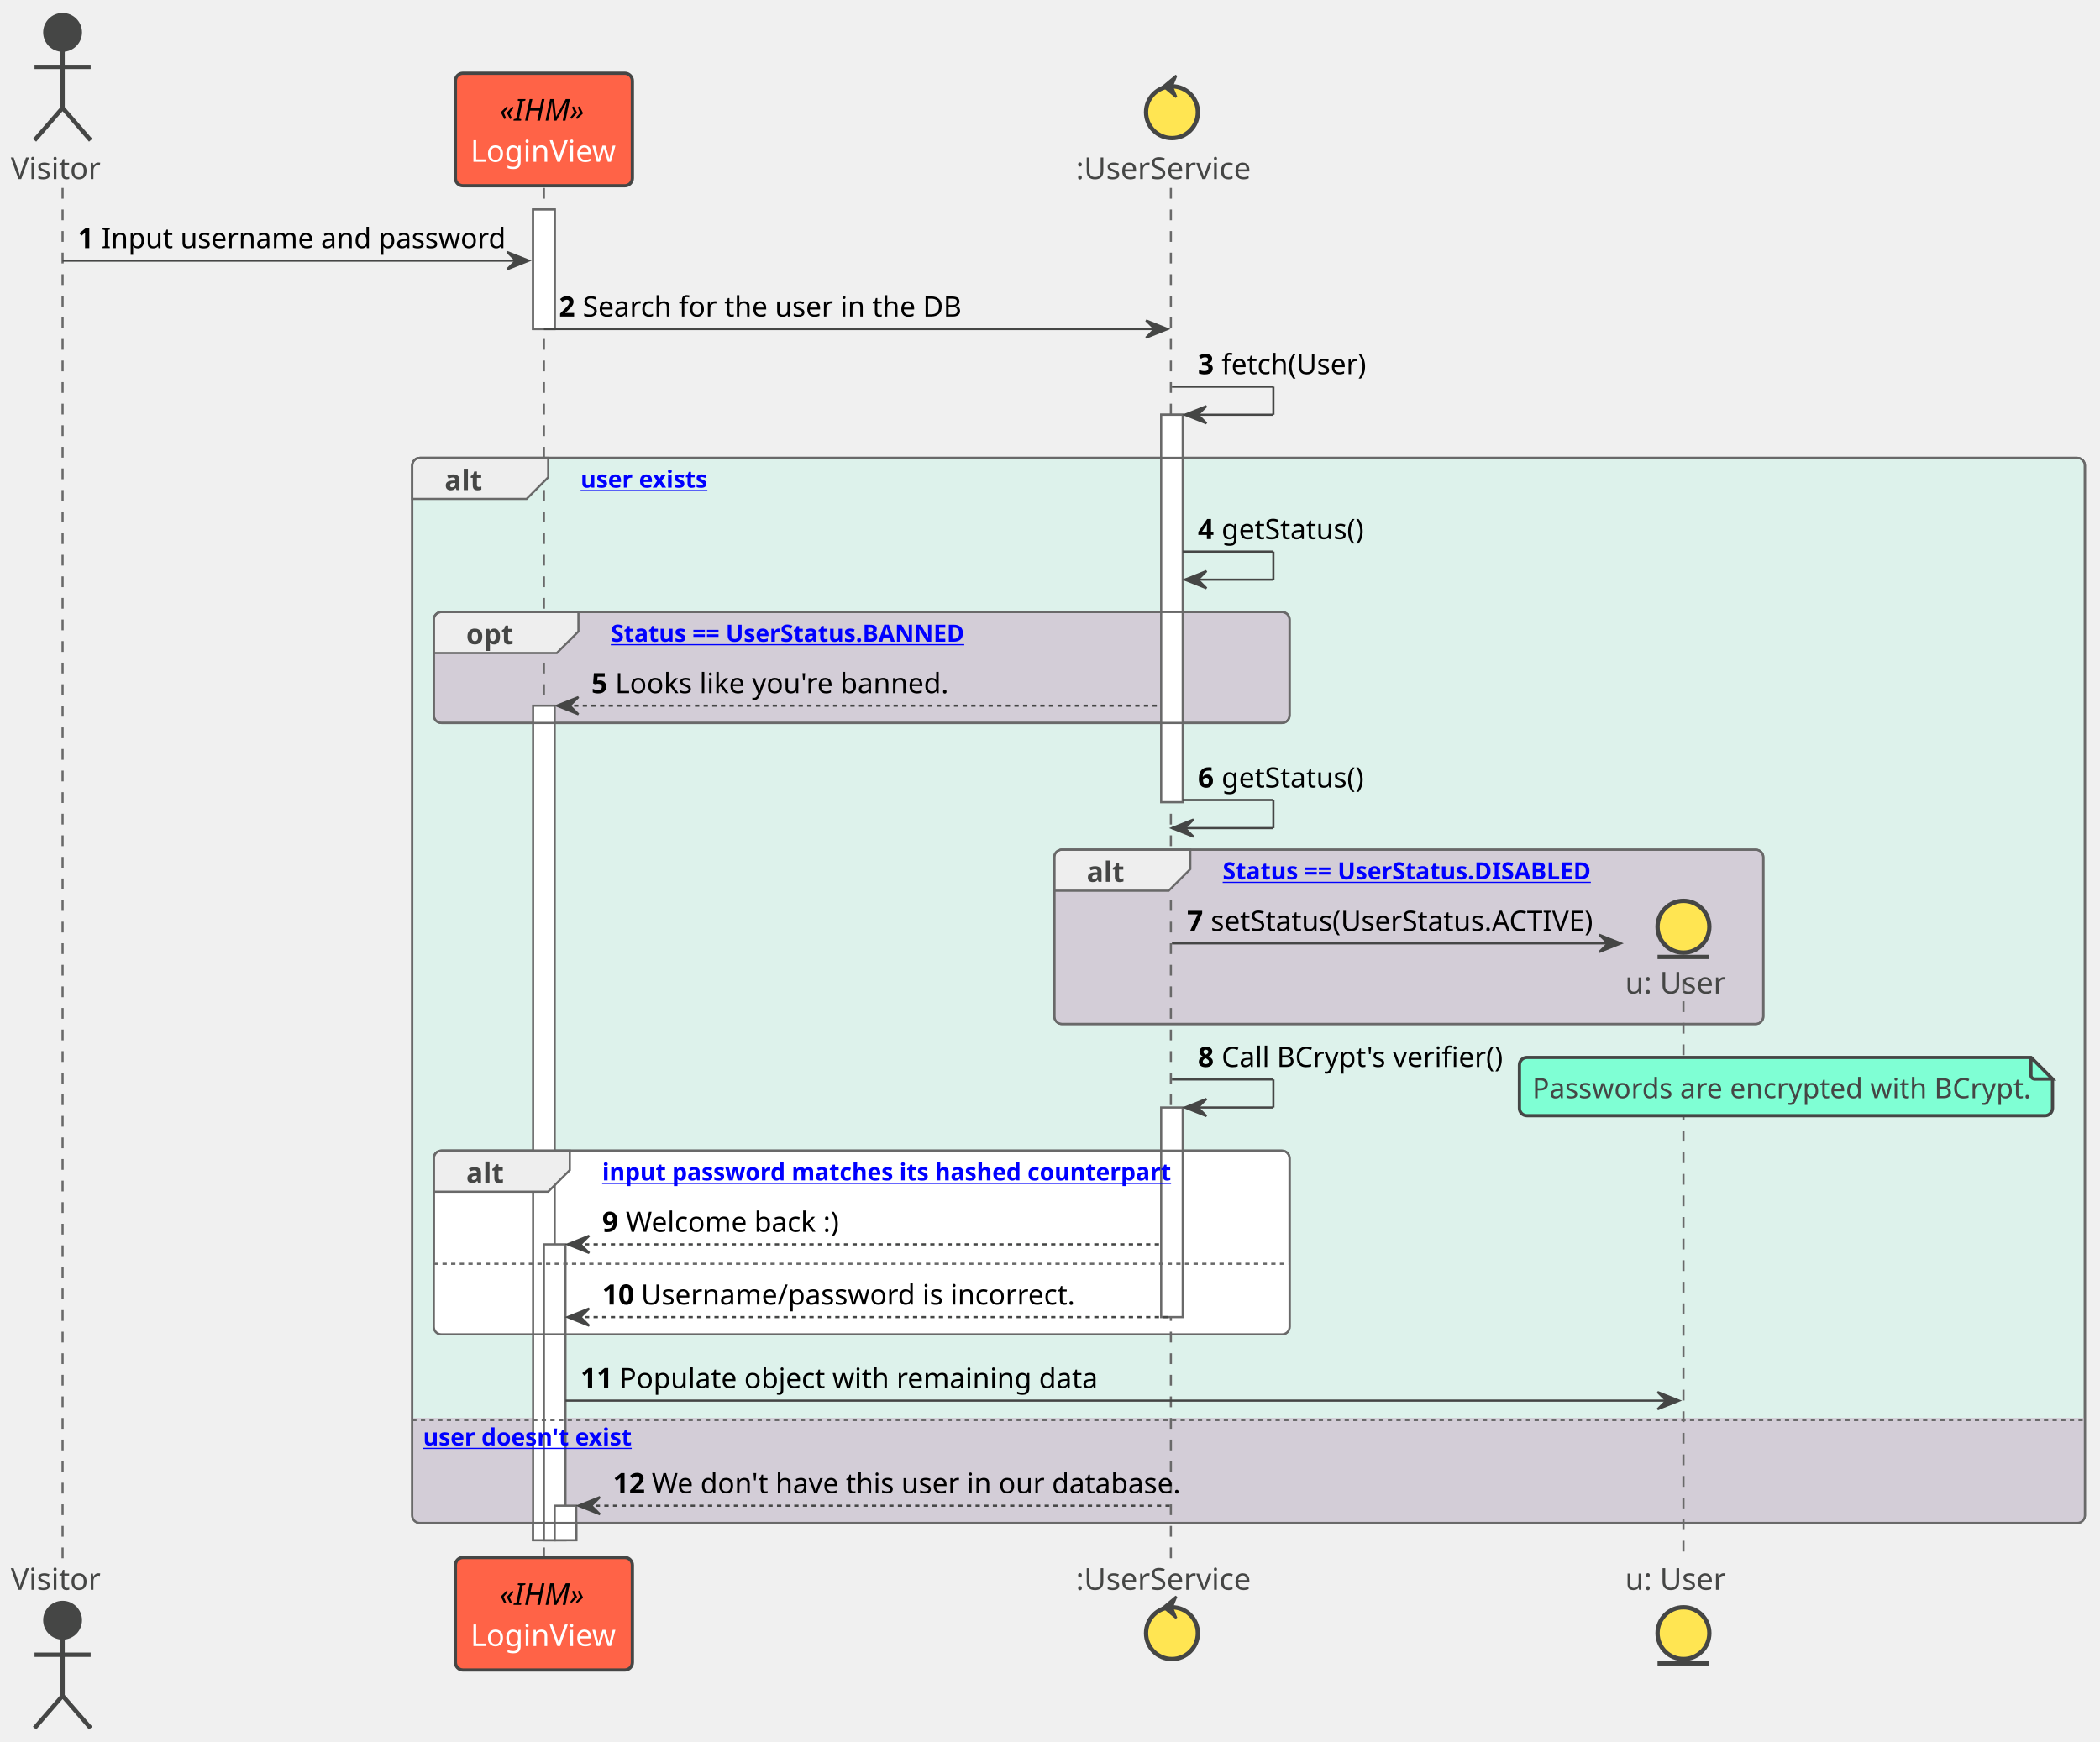
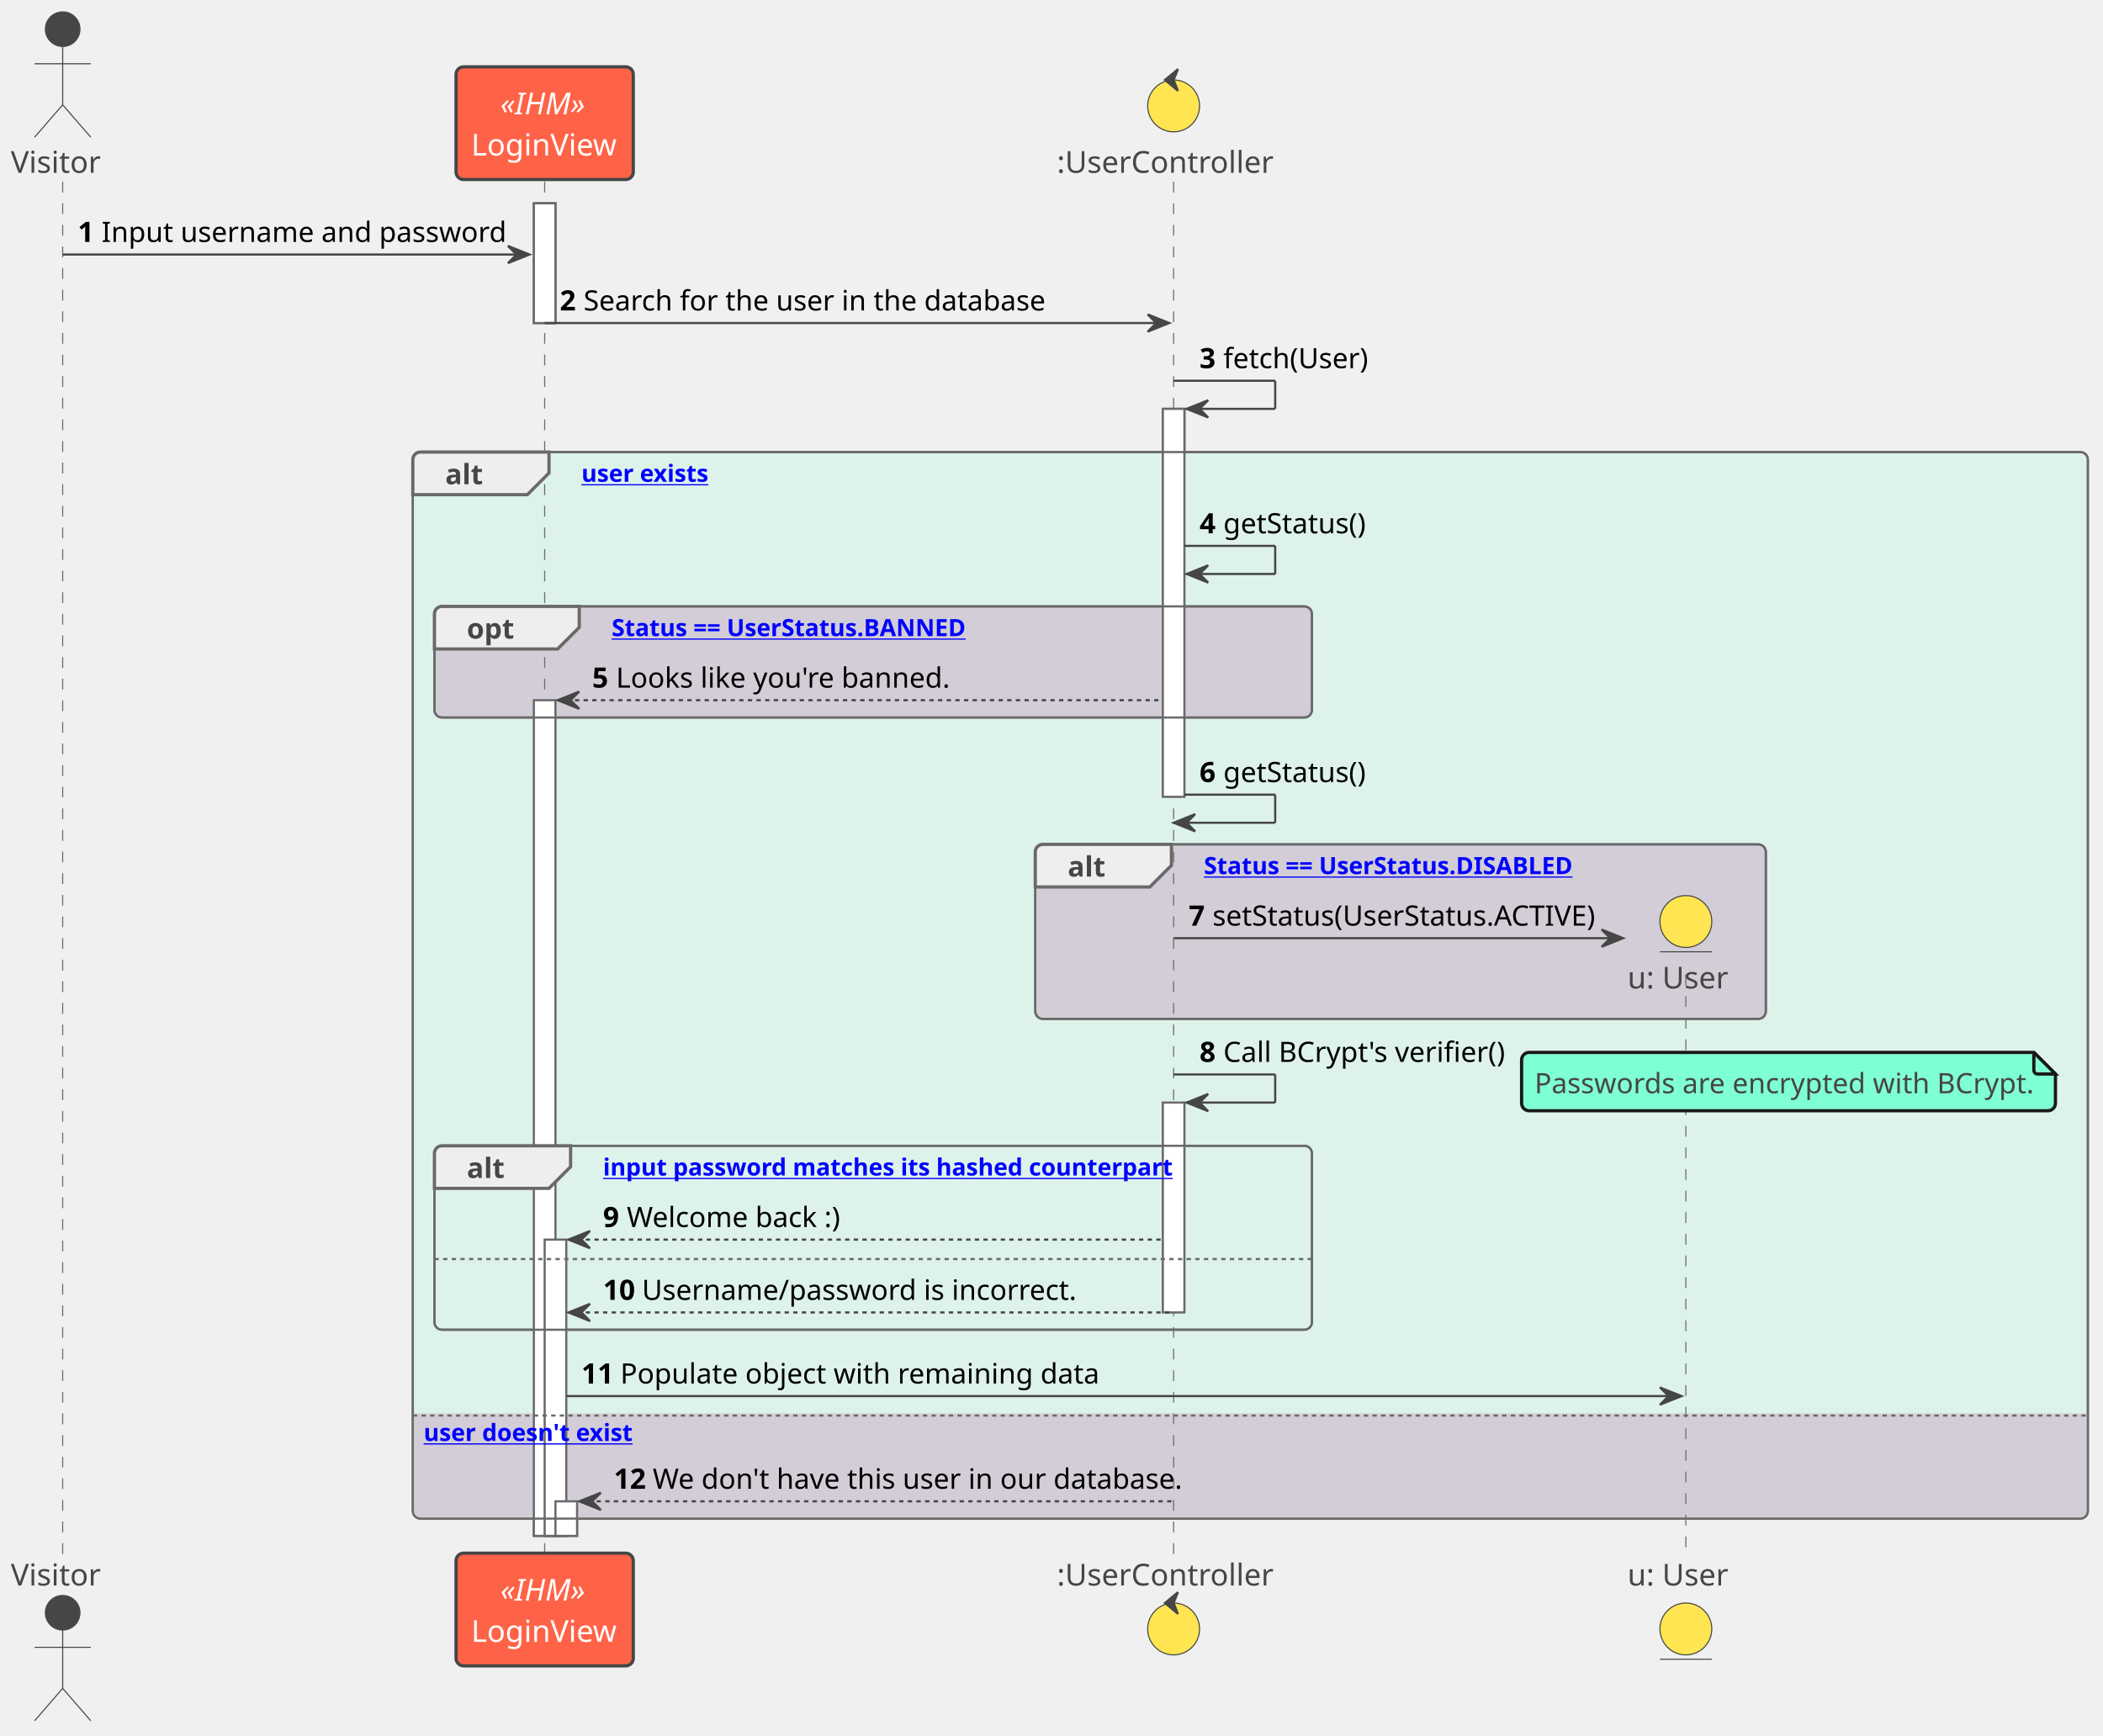
- <svg xmlns="http://www.w3.org/2000/svg" xmlns:xlink="http://www.w3.org/1999/xlink" contentScriptType="application/ecmascript" contentStyleType="text/css" height="807px" preserveAspectRatio="none" style="width:973px;height:807px;background:#FFFFFF;" version="1.1" viewBox="0 0 973 807" width="973px" zoomAndPan="magnify">
+ <svg xmlns="http://www.w3.org/2000/svg" xmlns:xlink="http://www.w3.org/1999/xlink" contentStyleType="text/css" height="803px" preserveAspectRatio="none" style="width:973px;height:803px;background:#FFFFFF;" version="1.1" viewBox="0 0 973 803" width="973px" zoomAndPan="magnify">
  <defs />
  <g>
-     <rect fill="#FFFFFF" height="55.412" style="stroke:#696969;stroke-width:1.0;" width="10" x="247" y="97.068" />
-     <rect fill="#FFFFFF" height="386.698" style="stroke:#696969;stroke-width:1.0;" width="10" x="247" y="327.01" />
-     <rect fill="#FFFFFF" height="137.1" style="stroke:#696969;stroke-width:1.0;" width="10" x="252" y="576.608" />
-     <rect fill="#FFFFFF" height="16" style="stroke:#696969;stroke-width:1.0;" width="10" x="257" y="697.708" />
-     <rect fill="#FFFFFF" height="179.53" style="stroke:#696969;stroke-width:1.0;" width="10" x="538" y="192.186" />
-     <rect fill="#FFFFFF" height="97.118" style="stroke:#696969;stroke-width:1.0;" width="10" x="538" y="513.196" />
-     <rect fill="#DDF2EB" height="493.522" rx="3.5" ry="3.5" style="stroke:#696969;stroke-width:1.0;" width="775" x="191" y="212.186" />
-     <rect fill="#D3CDD7" height="51.412" rx="3.5" ry="3.5" style="stroke:#696969;stroke-width:1.0;" width="396.5" x="201" y="283.598" />
-     <rect fill="#D3CDD7" height="80.774" rx="3.5" ry="3.5" style="stroke:#696969;stroke-width:1.0;" width="328.5" x="488.5" y="393.716" />
-     <rect fill="#FFFFFF" height="85.118" rx="3.5" ry="3.5" style="stroke:#696969;stroke-width:1.0;" width="396.5" x="201" y="533.196" />
-     <path d="M201,584.608 L597.5,584.608 L597.5,614.814 A3.5,3.5 0 0 1 594,618.314 L204.5,618.314 A3.5,3.5 0 0 1 201,614.814 L201,584.608 " fill="#FFFFFF" style="stroke:none;stroke-width:1.0;" />
-     <path d="M191,657.02 L966,657.02 L966,702.208 A3.5,3.5 0 0 1 962.5,705.708 L194.5,705.708 A3.5,3.5 0 0 1 191,702.208 L191,657.02 " fill="#D3CDD7" style="stroke:none;stroke-width:1.0;" />
-     <line style="stroke:#696969;stroke-width:1.0;stroke-dasharray:5.0,5.0;" x1="29" x2="29" y1="87.068" y2="722.708" />
-     <line style="stroke:#696969;stroke-width:1.0;stroke-dasharray:5.0,5.0;" x1="252" x2="252" y1="87.068" y2="722.708" />
-     <line style="stroke:#696969;stroke-width:1.0;stroke-dasharray:5.0,5.0;" x1="542.5" x2="542.5" y1="87.068" y2="722.708" />
-     <line style="stroke:#696969;stroke-width:1.0;stroke-dasharray:5.0,5.0;" x1="780" x2="780" y1="453.956" y2="722.708" />
-     <text fill="#454645" font-family="sans-serif" font-size="14" lengthAdjust="spacing" textLength="42" x="5" y="82.966">Visitor</text>
-     <ellipse cx="29" cy="15" fill="#454645" rx="8" ry="8" style="stroke:#454645;stroke-width:2.0;" />
-     <path d="M29,23 L29,50 M16,31 L42,31 M29,50 L16,65 M29,50 L42,65 " fill="none" style="stroke:#454645;stroke-width:2.0;" />
-     <text fill="#454645" font-family="sans-serif" font-size="14" lengthAdjust="spacing" textLength="42" x="5" y="736.674">Visitor</text>
-     <ellipse cx="29" cy="750.776" fill="#454645" rx="8" ry="8" style="stroke:#454645;stroke-width:2.0;" />
-     <path d="M29,758.776 L29,785.776 M16,766.776 L42,766.776 M29,785.776 L16,800.776 M29,785.776 L42,800.776 " fill="none" style="stroke:#454645;stroke-width:2.0;" />
-     <rect fill="#FF6347" height="52.136" rx="3.5" ry="3.5" style="stroke:#454645;stroke-width:1.5;" width="82" x="211" y="33.932" />
-     <text fill="#000000" font-family="sans-serif" font-size="14" font-style="italic" lengthAdjust="spacing" textLength="41" x="231.5" y="55.898">«IHM»</text>
-     <text fill="#FFFFFF" font-family="sans-serif" font-size="14" lengthAdjust="spacing" textLength="68" x="218" y="74.966">LoginView</text>
-     <rect fill="#FF6347" height="52.136" rx="3.5" ry="3.5" style="stroke:#454645;stroke-width:1.5;" width="82" x="211" y="721.708" />
-     <text fill="#000000" font-family="sans-serif" font-size="14" font-style="italic" lengthAdjust="spacing" textLength="41" x="231.5" y="743.674">«IHM»</text>
-     <text fill="#FFFFFF" font-family="sans-serif" font-size="14" lengthAdjust="spacing" textLength="68" x="218" y="762.742">LoginView</text>
-     <text fill="#454645" font-family="sans-serif" font-size="14" lengthAdjust="spacing" textLength="83" x="498.5" y="82.966">:UserService</text>
-     <ellipse cx="543" cy="52" fill="#FFE552" rx="12" ry="12" style="stroke:#454645;stroke-width:2.0;" />
-     <polygon fill="#454645" points="539,40,545,35,543,40,545,45,539,40" style="stroke:#454645;stroke-width:1.0;" />
-     <text fill="#454645" font-family="sans-serif" font-size="14" lengthAdjust="spacing" textLength="83" x="498.5" y="736.674">:UserService</text>
-     <ellipse cx="543" cy="756.776" fill="#FFE552" rx="12" ry="12" style="stroke:#454645;stroke-width:2.0;" />
-     <polygon fill="#454645" points="539,744.776,545,739.776,543,744.776,545,749.776,539,744.776" style="stroke:#454645;stroke-width:1.0;" />
-     <text fill="#454645" font-family="sans-serif" font-size="14" lengthAdjust="spacing" textLength="48" x="753" y="736.674">u: User</text>
-     <ellipse cx="780" cy="756.776" fill="#FFE552" rx="12" ry="12" style="stroke:#454645;stroke-width:2.0;" />
-     <line style="stroke:#454645;stroke-width:2.0;" x1="768" x2="792" y1="770.776" y2="770.776" />
-     <rect fill="#FFFFFF" height="55.412" style="stroke:#696969;stroke-width:1.0;" width="10" x="247" y="97.068" />
-     <rect fill="#FFFFFF" height="386.698" style="stroke:#696969;stroke-width:1.0;" width="10" x="247" y="327.01" />
-     <rect fill="#FFFFFF" height="137.1" style="stroke:#696969;stroke-width:1.0;" width="10" x="252" y="576.608" />
-     <rect fill="#FFFFFF" height="16" style="stroke:#696969;stroke-width:1.0;" width="10" x="257" y="697.708" />
-     <rect fill="#FFFFFF" height="179.53" style="stroke:#696969;stroke-width:1.0;" width="10" x="538" y="192.186" />
-     <rect fill="#FFFFFF" height="97.118" style="stroke:#696969;stroke-width:1.0;" width="10" x="538" y="513.196" />
-     <polygon fill="#454645" points="235,116.774,245,120.774,235,124.774,239,120.774" style="stroke:#454645;stroke-width:1.0;" />
-     <line style="stroke:#454645;stroke-width:1.0;" x1="29" x2="241" y1="120.774" y2="120.774" />
-     <text fill="#000000" font-family="sans-serif" font-size="13" font-weight="bold" lengthAdjust="spacing" textLength="7" x="36" y="114.965">1</text>
-     <text fill="#000000" font-family="sans-serif" font-size="13" lengthAdjust="spacing" textLength="183" x="47" y="114.965">Input username and password</text>
-     <polygon fill="#454645" points="531,148.48,541,152.48,531,156.48,535,152.48" style="stroke:#454645;stroke-width:1.0;" />
-     <line style="stroke:#454645;stroke-width:1.0;" x1="252" x2="537" y1="152.48" y2="152.48" />
-     <text fill="#000000" font-family="sans-serif" font-size="13" font-weight="bold" lengthAdjust="spacing" textLength="7" x="259" y="146.671">2</text>
-     <text fill="#000000" font-family="sans-serif" font-size="13" lengthAdjust="spacing" textLength="169" x="270" y="146.671">Search for the user in the DB</text>
-     <line style="stroke:#454645;stroke-width:1.0;" x1="543" x2="590" y1="179.186" y2="179.186" />
-     <line style="stroke:#454645;stroke-width:1.0;" x1="590" x2="590" y1="179.186" y2="192.186" />
-     <line style="stroke:#454645;stroke-width:1.0;" x1="549" x2="590" y1="192.186" y2="192.186" />
-     <polygon fill="#454645" points="559,188.186,549,192.186,559,196.186,555,192.186" style="stroke:#454645;stroke-width:1.0;" />
-     <text fill="#000000" font-family="sans-serif" font-size="13" font-weight="bold" lengthAdjust="spacing" textLength="7" x="555" y="173.377">3</text>
-     <text fill="#000000" font-family="sans-serif" font-size="13" lengthAdjust="spacing" textLength="66" x="566" y="173.377">fetch(User)</text>
-     <path d="M194.5,212.186 L254,212.186 L254,221.186 L244,231.186 L191,231.186 L191,215.686 A3.5,3.5 0 0 1 194.5,212.186 " fill="#EEEEEE" style="stroke:#696969;stroke-width:1.0;" />
-     <rect fill="none" height="493.522" rx="3.5" ry="3.5" style="stroke:#696969;stroke-width:1.0;" width="775" x="191" y="212.186" />
-     <text fill="#454645" font-family="sans-serif" font-size="13" font-weight="bold" lengthAdjust="spacing" textLength="18" x="206" y="227.083">alt</text>
+     <rect fill="#FFFFFF" height="55.412" style="stroke:#696969;stroke-width:1.0;" width="10" x="247" y="94.068" />
+     <rect fill="#FFFFFF" height="386.698" style="stroke:#696969;stroke-width:1.0;" width="10" x="247" y="324.01" />
+     <rect fill="#FFFFFF" height="137.1" style="stroke:#696969;stroke-width:1.0;" width="10" x="252" y="573.608" />
+     <rect fill="#FFFFFF" height="16" style="stroke:#696969;stroke-width:1.0;" width="10" x="257" y="694.708" />
+     <rect fill="#FFFFFF" height="179.53" style="stroke:#696969;stroke-width:1.0;" width="10" x="538" y="189.186" />
+     <rect fill="#FFFFFF" height="97.118" style="stroke:#696969;stroke-width:1.0;" width="10" x="538" y="510.196" />
+     <rect fill="#DDF2EB" height="493.522" rx="3.5" ry="3.5" style="stroke:#696969;stroke-width:1.0;" width="775" x="191" y="209.186" />
+     <rect fill="#D3CDD7" height="51.412" rx="3.5" ry="3.5" style="stroke:#696969;stroke-width:1.0;" width="406" x="201" y="280.598" />
+     <rect fill="#D3CDD7" height="80.774" rx="3.5" ry="3.5" style="stroke:#696969;stroke-width:1.0;" width="338" x="479" y="390.716" />
+     <rect height="85.118" rx="3.5" ry="3.5" style="stroke:#696969;stroke-width:1.0;fill:none;" width="406" x="201" y="530.196" />
+     <path d="M191,654.02 L966,654.02 L966,699.208 A3.5,3.5 0 0 1 962.5,702.708 L194.5,702.708 A3.5,3.5 0 0 1 191,699.208 L191,654.02 " fill="#D3CDD7" style="stroke:none;stroke-width:1.0;" />
+     <line style="stroke:#696969;stroke-width:0.5;stroke-dasharray:5.0,5.0;" x1="29" x2="29" y1="84.068" y2="719.708" />
+     <line style="stroke:#696969;stroke-width:0.5;stroke-dasharray:5.0,5.0;" x1="252" x2="252" y1="84.068" y2="719.708" />
+     <line style="stroke:#696969;stroke-width:0.5;stroke-dasharray:5.0,5.0;" x1="543" x2="543" y1="84.068" y2="719.708" />
+     <line style="stroke:#696969;stroke-width:0.5;stroke-dasharray:5.0,5.0;" x1="780" x2="780" y1="450.956" y2="719.708" />
+     <text fill="#454645" font-family="sans-serif" font-size="14" lengthAdjust="spacing" textLength="42" x="5" y="79.966">Visitor</text>
+     <ellipse cx="29" cy="13.5" fill="#454645" rx="8" ry="8" style="stroke:#454645;stroke-width:0.5;" />
+     <path d="M29,21.5 L29,48.5 M16,29.5 L42,29.5 M29,48.5 L16,63.5 M29,48.5 L42,63.5 " fill="none" style="stroke:#454645;stroke-width:0.5;" />
+     <text fill="#454645" font-family="sans-serif" font-size="14" lengthAdjust="spacing" textLength="42" x="5" y="733.674">Visitor</text>
+     <ellipse cx="29" cy="746.276" fill="#454645" rx="8" ry="8" style="stroke:#454645;stroke-width:0.5;" />
+     <path d="M29,754.276 L29,781.276 M16,762.276 L42,762.276 M29,781.276 L16,796.276 M29,781.276 L42,796.276 " fill="none" style="stroke:#454645;stroke-width:0.5;" />
+     <rect fill="#FF6347" height="52.136" rx="3.5" ry="3.5" style="stroke:#454645;stroke-width:1.5;" width="82" x="211" y="30.932" />
+     <text fill="#FFFFFF" font-family="sans-serif" font-size="14" font-style="italic" lengthAdjust="spacing" textLength="41" x="231.5" y="52.898">«IHM»</text>
+     <text fill="#FFFFFF" font-family="sans-serif" font-size="14" lengthAdjust="spacing" textLength="68" x="218" y="71.966">LoginView</text>
+     <rect fill="#FF6347" height="52.136" rx="3.5" ry="3.5" style="stroke:#454645;stroke-width:1.5;" width="82" x="211" y="718.708" />
+     <text fill="#FFFFFF" font-family="sans-serif" font-size="14" font-style="italic" lengthAdjust="spacing" textLength="41" x="231.5" y="740.674">«IHM»</text>
+     <text fill="#FFFFFF" font-family="sans-serif" font-size="14" lengthAdjust="spacing" textLength="68" x="218" y="759.742">LoginView</text>
+     <text fill="#454645" font-family="sans-serif" font-size="14" lengthAdjust="spacing" textLength="102" x="489" y="79.966">:UserController</text>
+     <ellipse cx="543" cy="49" fill="#FFE552" rx="12" ry="12" style="stroke:#454645;stroke-width:0.5;" />
+     <polygon fill="#454645" points="539,37,545,32,543,37,545,42,539,37" style="stroke:#454645;stroke-width:1.0;" />
+     <text fill="#454645" font-family="sans-serif" font-size="14" lengthAdjust="spacing" textLength="102" x="489" y="733.674">:UserController</text>
+     <ellipse cx="543" cy="753.776" fill="#FFE552" rx="12" ry="12" style="stroke:#454645;stroke-width:0.5;" />
+     <polygon fill="#454645" points="539,741.776,545,736.776,543,741.776,545,746.776,539,741.776" style="stroke:#454645;stroke-width:1.0;" />
+     <text fill="#454645" font-family="sans-serif" font-size="14" lengthAdjust="spacing" textLength="48" x="753" y="733.674">u: User</text>
+     <ellipse cx="780" cy="753.776" fill="#FFE552" rx="12" ry="12" style="stroke:#454645;stroke-width:0.5;" />
+     <line style="stroke:#454645;stroke-width:0.5;" x1="768" x2="792" y1="767.776" y2="767.776" />
+     <rect fill="#FFFFFF" height="55.412" style="stroke:#696969;stroke-width:1.0;" width="10" x="247" y="94.068" />
+     <rect fill="#FFFFFF" height="386.698" style="stroke:#696969;stroke-width:1.0;" width="10" x="247" y="324.01" />
+     <rect fill="#FFFFFF" height="137.1" style="stroke:#696969;stroke-width:1.0;" width="10" x="252" y="573.608" />
+     <rect fill="#FFFFFF" height="16" style="stroke:#696969;stroke-width:1.0;" width="10" x="257" y="694.708" />
+     <rect fill="#FFFFFF" height="179.53" style="stroke:#696969;stroke-width:1.0;" width="10" x="538" y="189.186" />
+     <rect fill="#FFFFFF" height="97.118" style="stroke:#696969;stroke-width:1.0;" width="10" x="538" y="510.196" />
+     <polygon fill="#454645" points="235,113.774,245,117.774,235,121.774,239,117.774" style="stroke:#454645;stroke-width:1.0;" />
+     <line style="stroke:#454645;stroke-width:1.0;" x1="29" x2="241" y1="117.774" y2="117.774" />
+     <text fill="#000000" font-family="sans-serif" font-size="13" font-weight="bold" lengthAdjust="spacing" textLength="7" x="36" y="111.965">1</text>
+     <text fill="#000000" font-family="sans-serif" font-size="13" lengthAdjust="spacing" textLength="183" x="47" y="111.965">Input username and password</text>
+     <polygon fill="#454645" points="531,145.48,541,149.48,531,153.48,535,149.48" style="stroke:#454645;stroke-width:1.0;" />
+     <line style="stroke:#454645;stroke-width:1.0;" x1="252" x2="537" y1="149.48" y2="149.48" />
+     <text fill="#000000" font-family="sans-serif" font-size="13" font-weight="bold" lengthAdjust="spacing" textLength="7" x="259" y="143.671">2</text>
+     <text fill="#000000" font-family="sans-serif" font-size="13" lengthAdjust="spacing" textLength="207" x="270" y="143.671">Search for the user in the database</text>
+     <line style="stroke:#454645;stroke-width:1.0;" x1="543" x2="590" y1="176.186" y2="176.186" />
+     <line style="stroke:#454645;stroke-width:1.0;" x1="590" x2="590" y1="176.186" y2="189.186" />
+     <line style="stroke:#454645;stroke-width:1.0;" x1="549" x2="590" y1="189.186" y2="189.186" />
+     <polygon fill="#454645" points="559,185.186,549,189.186,559,193.186,555,189.186" style="stroke:#454645;stroke-width:1.0;" />
+     <text fill="#000000" font-family="sans-serif" font-size="13" font-weight="bold" lengthAdjust="spacing" textLength="7" x="555" y="170.377">3</text>
+     <text fill="#000000" font-family="sans-serif" font-size="13" lengthAdjust="spacing" textLength="66" x="566" y="170.377">fetch(User)</text>
+     <path d="M194.5,209.186 L254,209.186 L254,218.892 L244,228.892 L191,228.892 L191,212.686 A3.5,3.5 0 0 1 194.5,209.186 " fill="#EEEEEE" style="stroke:#696969;stroke-width:1.5;" />
+     <rect fill="none" height="493.522" rx="3.5" ry="3.5" style="stroke:#696969;stroke-width:1.0;" width="775" x="191" y="209.186" />
+     <text fill="#454645" font-family="sans-serif" font-size="13" font-weight="bold" lengthAdjust="spacing" textLength="18" x="206" y="224.083">alt</text>
    <a href="If" target="_top" title="If" xlink:actuate="onRequest" xlink:href="If" xlink:show="new" xlink:title="If" xlink:type="simple">
-       <text fill="#0000FF" font-family="sans-serif" font-size="11" font-weight="bold" lengthAdjust="spacing" text-decoration="underline" textLength="58" x="269" y="225.945">user exists</text>
+       <text fill="#0000FF" font-family="sans-serif" font-size="11" font-weight="bold" lengthAdjust="spacing" text-decoration="underline" textLength="58" x="269" y="222.945">user exists</text>
    </a>
-     <line style="stroke:#454645;stroke-width:1.0;" x1="548" x2="590" y1="255.598" y2="255.598" />
-     <line style="stroke:#454645;stroke-width:1.0;" x1="590" x2="590" y1="255.598" y2="268.598" />
-     <line style="stroke:#454645;stroke-width:1.0;" x1="549" x2="590" y1="268.598" y2="268.598" />
-     <polygon fill="#454645" points="559,264.598,549,268.598,559,272.598,555,268.598" style="stroke:#454645;stroke-width:1.0;" />
-     <text fill="#000000" font-family="sans-serif" font-size="13" font-weight="bold" lengthAdjust="spacing" textLength="7" x="555" y="249.789">4</text>
-     <text fill="#000000" font-family="sans-serif" font-size="13" lengthAdjust="spacing" textLength="66" x="566" y="249.789">getStatus()</text>
-     <path d="M204.5,283.598 L268,283.598 L268,292.598 L258,302.598 L201,302.598 L201,287.098 A3.5,3.5 0 0 1 204.5,283.598 " fill="#EEEEEE" style="stroke:#696969;stroke-width:1.0;" />
-     <rect fill="none" height="51.412" rx="3.5" ry="3.5" style="stroke:#696969;stroke-width:1.0;" width="396.5" x="201" y="283.598" />
-     <text fill="#454645" font-family="sans-serif" font-size="13" font-weight="bold" lengthAdjust="spacing" textLength="22" x="216" y="298.495">opt</text>
+     <line style="stroke:#454645;stroke-width:1.0;" x1="548" x2="590" y1="252.598" y2="252.598" />
+     <line style="stroke:#454645;stroke-width:1.0;" x1="590" x2="590" y1="252.598" y2="265.598" />
+     <line style="stroke:#454645;stroke-width:1.0;" x1="549" x2="590" y1="265.598" y2="265.598" />
+     <polygon fill="#454645" points="559,261.598,549,265.598,559,269.598,555,265.598" style="stroke:#454645;stroke-width:1.0;" />
+     <text fill="#000000" font-family="sans-serif" font-size="13" font-weight="bold" lengthAdjust="spacing" textLength="7" x="555" y="246.789">4</text>
+     <text fill="#000000" font-family="sans-serif" font-size="13" lengthAdjust="spacing" textLength="66" x="566" y="246.789">getStatus()</text>
+     <path d="M204.5,280.598 L268,280.598 L268,290.304 L258,300.304 L201,300.304 L201,284.098 A3.5,3.5 0 0 1 204.5,280.598 " fill="#EEEEEE" style="stroke:#696969;stroke-width:1.5;" />
+     <rect fill="none" height="51.412" rx="3.5" ry="3.5" style="stroke:#696969;stroke-width:1.0;" width="406" x="201" y="280.598" />
+     <text fill="#454645" font-family="sans-serif" font-size="13" font-weight="bold" lengthAdjust="spacing" textLength="22" x="216" y="295.495">opt</text>
    <a href="If" target="_top" title="If" xlink:actuate="onRequest" xlink:href="If" xlink:show="new" xlink:title="If" xlink:type="simple">
-       <text fill="#0000FF" font-family="sans-serif" font-size="11" font-weight="bold" lengthAdjust="spacing" text-decoration="underline" textLength="163" x="283" y="297.357">Status == UserStatus.BANNED</text>
+       <text fill="#0000FF" font-family="sans-serif" font-size="11" font-weight="bold" lengthAdjust="spacing" text-decoration="underline" textLength="163" x="283" y="294.357">Status == UserStatus.BANNED</text>
    </a>
-     <polygon fill="#454645" points="268,323.01,258,327.01,268,331.01,264,327.01" style="stroke:#454645;stroke-width:1.0;" />
-     <line style="stroke:#454645;stroke-width:1.0;stroke-dasharray:2.0,2.0;" x1="262" x2="537" y1="327.01" y2="327.01" />
-     <text fill="#000000" font-family="sans-serif" font-size="13" font-weight="bold" lengthAdjust="spacing" textLength="7" x="274" y="321.201">5</text>
-     <text fill="#000000" font-family="sans-serif" font-size="13" lengthAdjust="spacing" textLength="152" x="285" y="321.201">Looks like you're banned.</text>
-     <line style="stroke:#454645;stroke-width:1.0;" x1="548" x2="590" y1="370.716" y2="370.716" />
-     <line style="stroke:#454645;stroke-width:1.0;" x1="590" x2="590" y1="370.716" y2="383.716" />
-     <line style="stroke:#454645;stroke-width:1.0;" x1="543" x2="590" y1="383.716" y2="383.716" />
-     <polygon fill="#454645" points="553,379.716,543,383.716,553,387.716,549,383.716" style="stroke:#454645;stroke-width:1.0;" />
-     <text fill="#000000" font-family="sans-serif" font-size="13" font-weight="bold" lengthAdjust="spacing" textLength="7" x="555" y="364.907">6</text>
-     <text fill="#000000" font-family="sans-serif" font-size="13" lengthAdjust="spacing" textLength="66" x="566" y="364.907">getStatus()</text>
-     <path d="M492,393.716 L551.5,393.716 L551.5,402.716 L541.5,412.716 L488.5,412.716 L488.5,397.216 A3.5,3.5 0 0 1 492,393.716 " fill="#EEEEEE" style="stroke:#696969;stroke-width:1.0;" />
-     <rect fill="none" height="80.774" rx="3.5" ry="3.5" style="stroke:#696969;stroke-width:1.0;" width="328.5" x="488.5" y="393.716" />
-     <text fill="#454645" font-family="sans-serif" font-size="13" font-weight="bold" lengthAdjust="spacing" textLength="18" x="503.5" y="408.613">alt</text>
+     <polygon fill="#454645" points="268,320.01,258,324.01,268,328.01,264,324.01" style="stroke:#454645;stroke-width:1.0;" />
+     <line style="stroke:#454645;stroke-width:1.0;stroke-dasharray:2.0,2.0;" x1="262" x2="537" y1="324.01" y2="324.01" />
+     <text fill="#000000" font-family="sans-serif" font-size="13" font-weight="bold" lengthAdjust="spacing" textLength="7" x="274" y="318.201">5</text>
+     <text fill="#000000" font-family="sans-serif" font-size="13" lengthAdjust="spacing" textLength="152" x="285" y="318.201">Looks like you're banned.</text>
+     <line style="stroke:#454645;stroke-width:1.0;" x1="548" x2="590" y1="367.716" y2="367.716" />
+     <line style="stroke:#454645;stroke-width:1.0;" x1="590" x2="590" y1="367.716" y2="380.716" />
+     <line style="stroke:#454645;stroke-width:1.0;" x1="543" x2="590" y1="380.716" y2="380.716" />
+     <polygon fill="#454645" points="553,376.716,543,380.716,553,384.716,549,380.716" style="stroke:#454645;stroke-width:1.0;" />
+     <text fill="#000000" font-family="sans-serif" font-size="13" font-weight="bold" lengthAdjust="spacing" textLength="7" x="555" y="361.907">6</text>
+     <text fill="#000000" font-family="sans-serif" font-size="13" lengthAdjust="spacing" textLength="66" x="566" y="361.907">getStatus()</text>
+     <path d="M482.5,390.716 L542,390.716 L542,400.422 L532,410.422 L479,410.422 L479,394.216 A3.5,3.5 0 0 1 482.5,390.716 " fill="#EEEEEE" style="stroke:#696969;stroke-width:1.5;" />
+     <rect fill="none" height="80.774" rx="3.5" ry="3.5" style="stroke:#696969;stroke-width:1.0;" width="338" x="479" y="390.716" />
+     <text fill="#454645" font-family="sans-serif" font-size="13" font-weight="bold" lengthAdjust="spacing" textLength="18" x="494" y="405.613">alt</text>
    <a href="If" target="_top" title="If" xlink:actuate="onRequest" xlink:href="If" xlink:show="new" xlink:title="If" xlink:type="simple">
-       <text fill="#0000FF" font-family="sans-serif" font-size="11" font-weight="bold" lengthAdjust="spacing" text-decoration="underline" textLength="169" x="566.5" y="407.475">Status == UserStatus.DISABLED</text>
+       <text fill="#0000FF" font-family="sans-serif" font-size="11" font-weight="bold" lengthAdjust="spacing" text-decoration="underline" textLength="169" x="557" y="404.475">Status == UserStatus.DISABLED</text>
    </a>
-     <polygon fill="#454645" points="741,433.128,751,437.128,741,441.128,745,437.128" style="stroke:#454645;stroke-width:1.0;" />
-     <line style="stroke:#454645;stroke-width:1.0;" x1="543" x2="747" y1="437.128" y2="437.128" />
-     <text fill="#000000" font-family="sans-serif" font-size="13" font-weight="bold" lengthAdjust="spacing" textLength="7" x="550" y="431.319">7</text>
-     <text fill="#000000" font-family="sans-serif" font-size="13" lengthAdjust="spacing" textLength="175" x="561" y="431.319">setStatus(UserStatus.ACTIVE)</text>
-     <text fill="#454645" font-family="sans-serif" font-size="14" lengthAdjust="spacing" textLength="48" x="753" y="460.388">u: User</text>
-     <ellipse cx="780" cy="429.422" fill="#FFE552" rx="12" ry="12" style="stroke:#454645;stroke-width:2.0;" />
-     <line style="stroke:#454645;stroke-width:2.0;" x1="768" x2="792" y1="443.422" y2="443.422" />
-     <line style="stroke:#454645;stroke-width:1.0;" x1="543" x2="590" y1="500.196" y2="500.196" />
-     <line style="stroke:#454645;stroke-width:1.0;" x1="590" x2="590" y1="500.196" y2="513.196" />
-     <line style="stroke:#454645;stroke-width:1.0;" x1="549" x2="590" y1="513.196" y2="513.196" />
-     <polygon fill="#454645" points="559,509.196,549,513.196,559,517.196,555,513.196" style="stroke:#454645;stroke-width:1.0;" />
-     <text fill="#000000" font-family="sans-serif" font-size="13" font-weight="bold" lengthAdjust="spacing" textLength="7" x="555" y="494.387">8</text>
-     <text fill="#000000" font-family="sans-serif" font-size="13" lengthAdjust="spacing" textLength="126" x="566" y="494.387">Call BCrypt's verifier()</text>
-     <path d="M704,493.49 L704,513.49 A3.5,3.5 0 0 0 707.5,516.99 L947.5,516.99 A3.5,3.5 0 0 0 951,513.49 L951,499.99 L941,489.99 L707.5,489.99 A3.5,3.5 0 0 0 704,493.49 " fill="#7FFFD4" style="stroke:#454645;stroke-width:1.5;" />
-     <path d="M941,489.99 L941,498.24 A1.75,1.75 0 0 0 942.75,499.99 L951,499.99 L941,489.99 " fill="#7FFFD4" style="stroke:#454645;stroke-width:1.5;" />
-     <text fill="#454645" font-family="sans-serif" font-size="13" lengthAdjust="spacing" textLength="226" x="710" y="508.887">Passwords are encrypted with BCrypt.</text>
-     <path d="M204.5,533.196 L264,533.196 L264,542.196 L254,552.196 L201,552.196 L201,536.696 A3.5,3.5 0 0 1 204.5,533.196 " fill="#EEEEEE" style="stroke:#696969;stroke-width:1.0;" />
-     <rect fill="none" height="85.118" rx="3.5" ry="3.5" style="stroke:#696969;stroke-width:1.0;" width="396.5" x="201" y="533.196" />
-     <text fill="#454645" font-family="sans-serif" font-size="13" font-weight="bold" lengthAdjust="spacing" textLength="18" x="216" y="548.093">alt</text>
+     <polygon fill="#454645" points="741,430.128,751,434.128,741,438.128,745,434.128" style="stroke:#454645;stroke-width:1.0;" />
+     <line style="stroke:#454645;stroke-width:1.0;" x1="543" x2="747" y1="434.128" y2="434.128" />
+     <text fill="#000000" font-family="sans-serif" font-size="13" font-weight="bold" lengthAdjust="spacing" textLength="7" x="550" y="428.319">7</text>
+     <text fill="#000000" font-family="sans-serif" font-size="13" lengthAdjust="spacing" textLength="175" x="561" y="428.319">setStatus(UserStatus.ACTIVE)</text>
+     <text fill="#454645" font-family="sans-serif" font-size="14" lengthAdjust="spacing" textLength="48" x="753" y="457.388">u: User</text>
+     <ellipse cx="780" cy="426.422" fill="#FFE552" rx="12" ry="12" style="stroke:#454645;stroke-width:0.5;" />
+     <line style="stroke:#454645;stroke-width:0.5;" x1="768" x2="792" y1="440.422" y2="440.422" />
+     <line style="stroke:#454645;stroke-width:1.0;" x1="543" x2="590" y1="497.196" y2="497.196" />
+     <line style="stroke:#454645;stroke-width:1.0;" x1="590" x2="590" y1="497.196" y2="510.196" />
+     <line style="stroke:#454645;stroke-width:1.0;" x1="549" x2="590" y1="510.196" y2="510.196" />
+     <polygon fill="#454645" points="559,506.196,549,510.196,559,514.196,555,510.196" style="stroke:#454645;stroke-width:1.0;" />
+     <text fill="#000000" font-family="sans-serif" font-size="13" font-weight="bold" lengthAdjust="spacing" textLength="7" x="555" y="491.387">8</text>
+     <text fill="#000000" font-family="sans-serif" font-size="13" lengthAdjust="spacing" textLength="126" x="566" y="491.387">Call BCrypt's verifier()</text>
+     <path d="M704,490.49 L704,510.49 A3.5,3.5 0 0 0 707.5,513.99 L947.5,513.99 A3.5,3.5 0 0 0 951,510.49 L951,496.99 L941,486.99 L707.5,486.99 A3.5,3.5 0 0 0 704,490.49 " fill="#7FFFD4" style="stroke:#181818;stroke-width:1.5;" />
+     <path d="M941,486.99 L941,495.24 A1.75,1.75 0 0 0 942.75,496.99 L951,496.99 L941,486.99 " fill="#7FFFD4" style="stroke:#181818;stroke-width:1.5;" />
+     <text fill="#454645" font-family="sans-serif" font-size="13" lengthAdjust="spacing" textLength="226" x="710" y="505.887">Passwords are encrypted with BCrypt.</text>
+     <path d="M204.5,530.196 L264,530.196 L264,539.902 L254,549.902 L201,549.902 L201,533.696 A3.5,3.5 0 0 1 204.5,530.196 " fill="#EEEEEE" style="stroke:#696969;stroke-width:1.5;" />
+     <rect fill="none" height="85.118" rx="3.5" ry="3.5" style="stroke:#696969;stroke-width:1.0;" width="406" x="201" y="530.196" />
+     <text fill="#454645" font-family="sans-serif" font-size="13" font-weight="bold" lengthAdjust="spacing" textLength="18" x="216" y="545.093">alt</text>
    <a href="If" target="_top" title="If" xlink:actuate="onRequest" xlink:href="If" xlink:show="new" xlink:title="If" xlink:type="simple">
-       <text fill="#0000FF" font-family="sans-serif" font-size="11" font-weight="bold" lengthAdjust="spacing" text-decoration="underline" textLength="265" x="279" y="546.955">input password matches its hashed counterpart</text>
+       <text fill="#0000FF" font-family="sans-serif" font-size="11" font-weight="bold" lengthAdjust="spacing" text-decoration="underline" textLength="265" x="279" y="543.955">input password matches its hashed counterpart</text>
    </a>
-     <polygon fill="#454645" points="273,572.608,263,576.608,273,580.608,269,576.608" style="stroke:#454645;stroke-width:1.0;" />
-     <line style="stroke:#454645;stroke-width:1.0;stroke-dasharray:2.0,2.0;" x1="267" x2="537" y1="576.608" y2="576.608" />
-     <text fill="#000000" font-family="sans-serif" font-size="13" font-weight="bold" lengthAdjust="spacing" textLength="7" x="279" y="570.799">9</text>
-     <text fill="#000000" font-family="sans-serif" font-size="13" lengthAdjust="spacing" textLength="96" x="290" y="570.799">Welcome back :)</text>
-     <line style="stroke:#696969;stroke-width:1.0;stroke-dasharray:2.0,2.0;" x1="201" x2="597.5" y1="585.608" y2="585.608" />
-     <polygon fill="#454645" points="273,606.314,263,610.314,273,614.314,269,610.314" style="stroke:#454645;stroke-width:1.0;" />
-     <line style="stroke:#454645;stroke-width:1.0;stroke-dasharray:2.0,2.0;" x1="267" x2="542" y1="610.314" y2="610.314" />
-     <text fill="#000000" font-family="sans-serif" font-size="13" font-weight="bold" lengthAdjust="spacing" textLength="14" x="279" y="604.505">10</text>
-     <text fill="#000000" font-family="sans-serif" font-size="13" lengthAdjust="spacing" textLength="196" x="297" y="604.505">Username/password is incorrect.</text>
-     <polygon fill="#454645" points="768,645.02,778,649.02,768,653.02,772,649.02" style="stroke:#454645;stroke-width:1.0;" />
-     <line style="stroke:#454645;stroke-width:1.0;" x1="262" x2="774" y1="649.02" y2="649.02" />
-     <text fill="#000000" font-family="sans-serif" font-size="13" font-weight="bold" lengthAdjust="spacing" textLength="14" x="269" y="643.211">11</text>
-     <text fill="#000000" font-family="sans-serif" font-size="13" lengthAdjust="spacing" textLength="217" x="287" y="643.211">Populate object with remaining data</text>
-     <line style="stroke:#696969;stroke-width:1.0;stroke-dasharray:2.0,2.0;" x1="191" x2="966" y1="658.02" y2="658.02" />
+     <polygon fill="#454645" points="273,569.608,263,573.608,273,577.608,269,573.608" style="stroke:#454645;stroke-width:1.0;" />
+     <line style="stroke:#454645;stroke-width:1.0;stroke-dasharray:2.0,2.0;" x1="267" x2="537" y1="573.608" y2="573.608" />
+     <text fill="#000000" font-family="sans-serif" font-size="13" font-weight="bold" lengthAdjust="spacing" textLength="7" x="279" y="567.799">9</text>
+     <text fill="#000000" font-family="sans-serif" font-size="13" lengthAdjust="spacing" textLength="96" x="290" y="567.799">Welcome back :)</text>
+     <line style="stroke:#696969;stroke-width:1.0;stroke-dasharray:2.0,2.0;" x1="201" x2="607" y1="582.608" y2="582.608" />
+     <polygon fill="#454645" points="273,603.314,263,607.314,273,611.314,269,607.314" style="stroke:#454645;stroke-width:1.0;" />
+     <line style="stroke:#454645;stroke-width:1.0;stroke-dasharray:2.0,2.0;" x1="267" x2="542" y1="607.314" y2="607.314" />
+     <text fill="#000000" font-family="sans-serif" font-size="13" font-weight="bold" lengthAdjust="spacing" textLength="14" x="279" y="601.505">10</text>
+     <text fill="#000000" font-family="sans-serif" font-size="13" lengthAdjust="spacing" textLength="196" x="297" y="601.505">Username/password is incorrect.</text>
+     <polygon fill="#454645" points="768,642.02,778,646.02,768,650.02,772,646.02" style="stroke:#454645;stroke-width:1.0;" />
+     <line style="stroke:#454645;stroke-width:1.0;" x1="262" x2="774" y1="646.02" y2="646.02" />
+     <text fill="#000000" font-family="sans-serif" font-size="13" font-weight="bold" lengthAdjust="spacing" textLength="14" x="269" y="640.211">11</text>
+     <text fill="#000000" font-family="sans-serif" font-size="13" lengthAdjust="spacing" textLength="217" x="287" y="640.211">Populate object with remaining data</text>
+     <line style="stroke:#696969;stroke-width:1.0;stroke-dasharray:2.0,2.0;" x1="191" x2="966" y1="655.02" y2="655.02" />
    <a href="If" target="_top" title="If" xlink:actuate="onRequest" xlink:href="If" xlink:show="new" xlink:title="If" xlink:type="simple">
-       <text fill="#0000FF" font-family="sans-serif" font-size="11" font-weight="bold" lengthAdjust="spacing" text-decoration="underline" textLength="97" x="196" y="669.779">user doesn't exist</text>
+       <text fill="#0000FF" font-family="sans-serif" font-size="11" font-weight="bold" lengthAdjust="spacing" text-decoration="underline" textLength="97" x="196" y="666.779">user doesn't exist</text>
    </a>
-     <polygon fill="#454645" points="278,693.708,268,697.708,278,701.708,274,697.708" style="stroke:#454645;stroke-width:1.0;" />
-     <line style="stroke:#454645;stroke-width:1.0;stroke-dasharray:2.0,2.0;" x1="272" x2="542" y1="697.708" y2="697.708" />
-     <text fill="#000000" font-family="sans-serif" font-size="13" font-weight="bold" lengthAdjust="spacing" textLength="14" x="284" y="691.899">12</text>
-     <text fill="#000000" font-family="sans-serif" font-size="13" lengthAdjust="spacing" textLength="239" x="302" y="691.899">We don't have this user in our database.</text>
+     <polygon fill="#454645" points="278,690.708,268,694.708,278,698.708,274,694.708" style="stroke:#454645;stroke-width:1.0;" />
+     <line style="stroke:#454645;stroke-width:1.0;stroke-dasharray:2.0,2.0;" x1="272" x2="542" y1="694.708" y2="694.708" />
+     <text fill="#000000" font-family="sans-serif" font-size="13" font-weight="bold" lengthAdjust="spacing" textLength="14" x="284" y="688.899">12</text>
+     <text fill="#000000" font-family="sans-serif" font-size="13" lengthAdjust="spacing" textLength="239" x="302" y="688.899">We don't have this user in our database.</text>
  </g>
</svg>
